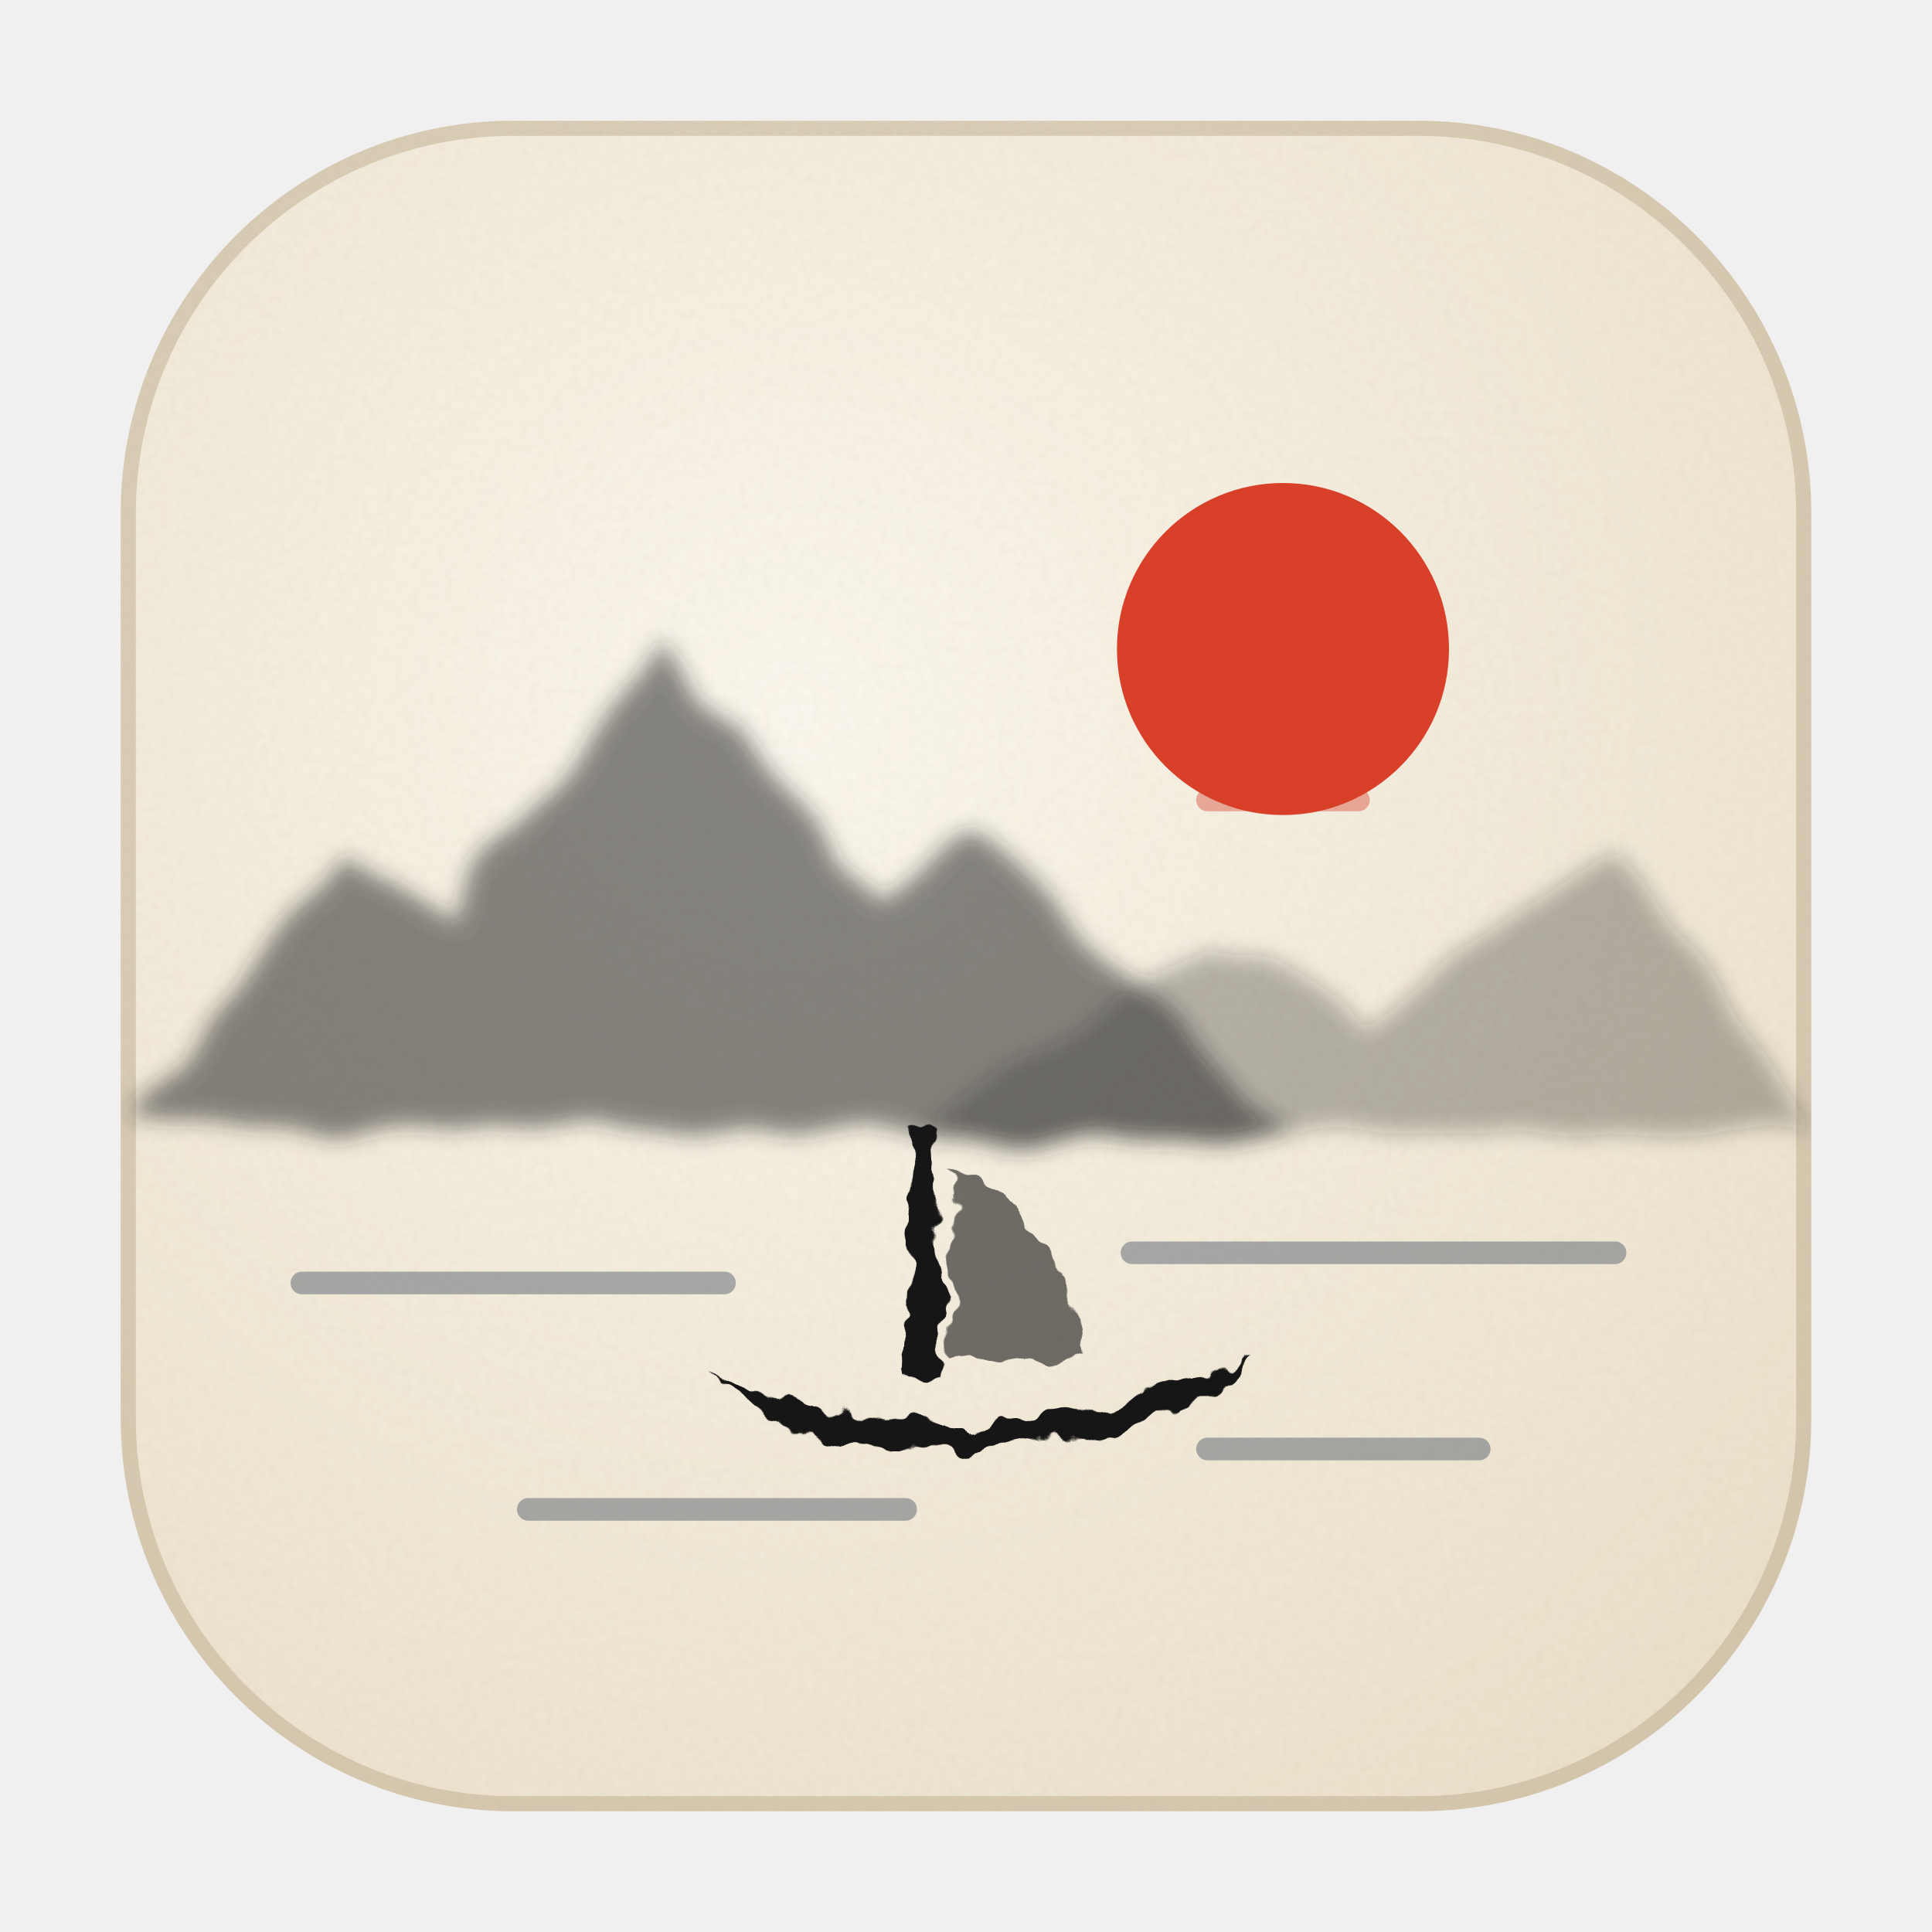
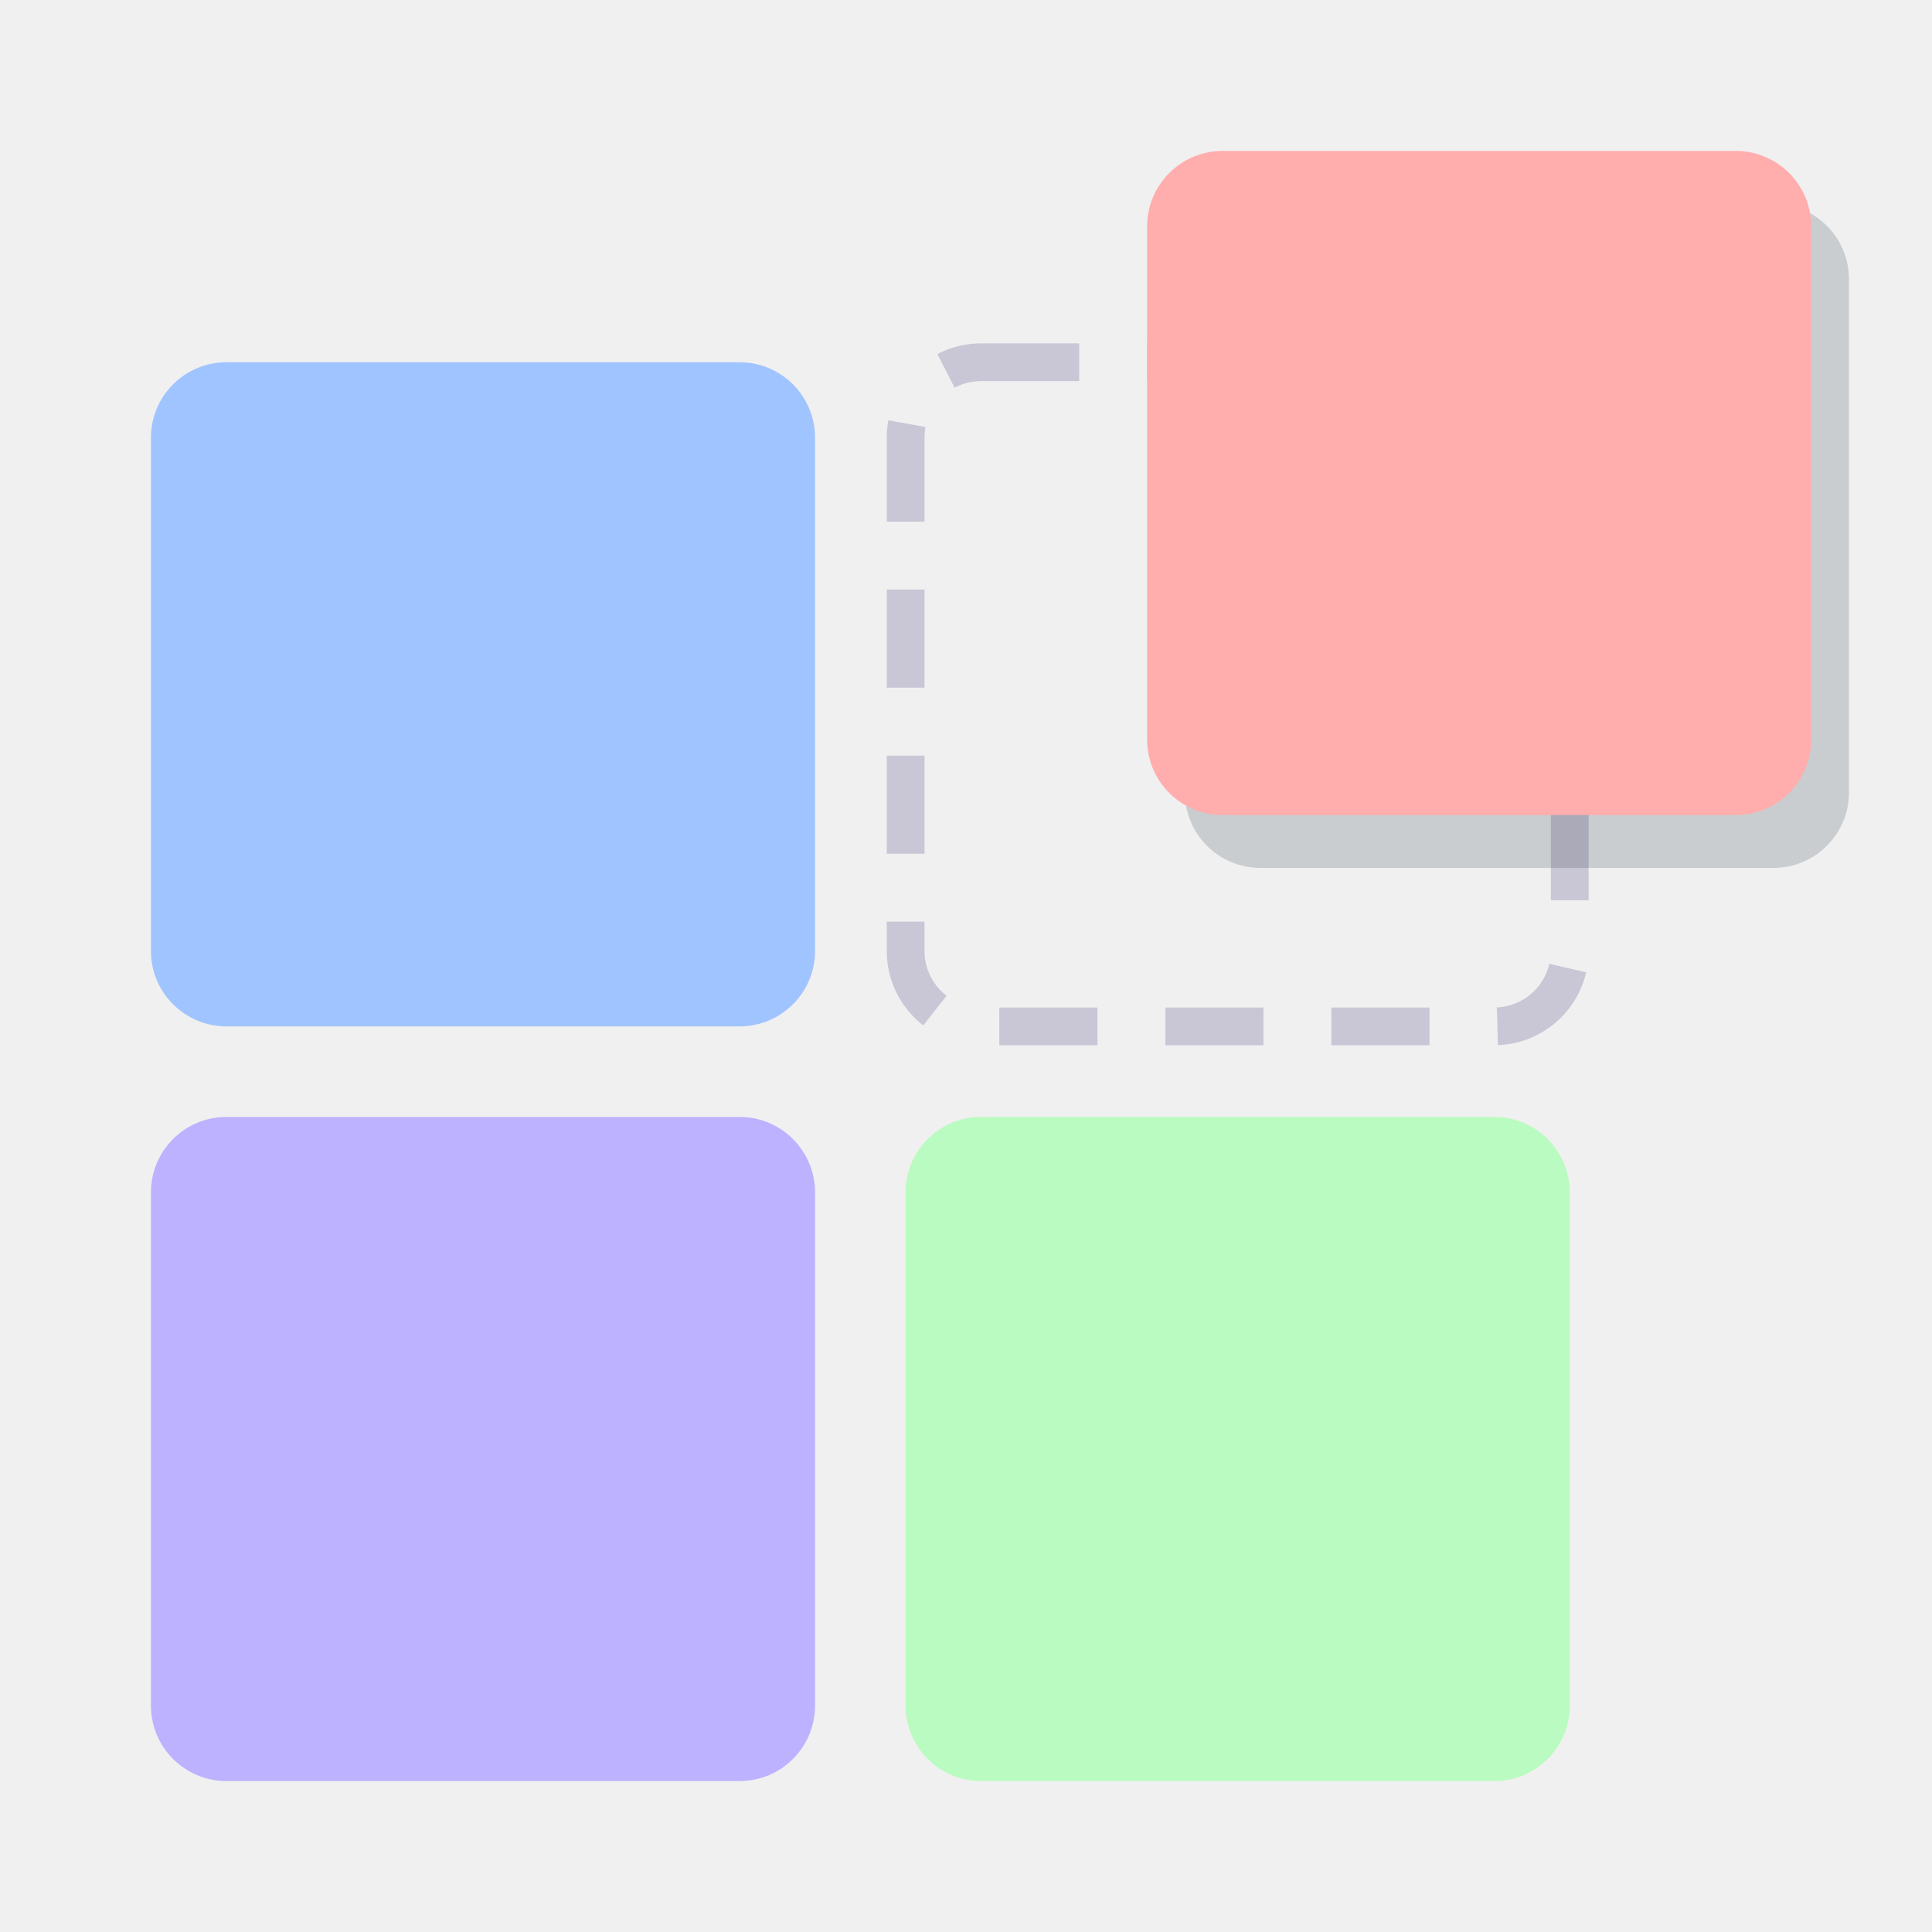
- <svg xmlns="http://www.w3.org/2000/svg" width="256" height="256" viewBox="0 0 256 256">
-   <defs>
-     <radialGradient id="paper" cx="0.4" cy="0.35" r="0.85">
-       <stop offset="0" stop-color="#FCF8EF" />
-       <stop offset="1" stop-color="#EADFC8" />
-     </radialGradient>
-     <filter id="grain" x="0" y="0" width="100%" height="100%">
-       <feTurbulence type="fractalNoise" baseFrequency="0.9" numOctaves="2" seed="3" />
-       <feColorMatrix values="0 0 0 0 0.45  0 0 0 0 0.38  0 0 0 0 0.25  0 0 0 0.10 0" />
-       <feComposite in2="SourceGraphic" operator="in" />
-     </filter>
-     <filter id="brush" x="-10%" y="-10%" width="120%" height="120%">
-       <feTurbulence type="fractalNoise" baseFrequency="0.16" numOctaves="3" seed="7" result="n" />
-       <feDisplacementMap in="SourceGraphic" in2="n" scale="5" xChannelSelector="R" yChannelSelector="G" />
-     </filter>
-     <filter id="wash" x="-20%" y="-20%" width="140%" height="140%">
-       <feTurbulence type="fractalNoise" baseFrequency="0.05" numOctaves="2" seed="11" result="n" />
-       <feDisplacementMap in="SourceGraphic" in2="n" scale="8" xChannelSelector="R" yChannelSelector="G" result="d" />
-       <feGaussianBlur in="d" stdDeviation="1.4" />
-     </filter>
-   </defs>
-   <rect x="16" y="16" width="224" height="224" rx="52" fill="url(#paper)" />
-   <rect x="16" y="16" width="224" height="224" rx="52" fill="#fff" filter="url(#grain)" />
-   <rect x="17" y="17" width="222" height="222" rx="51" fill="none" stroke="#B8A888" stroke-opacity="0.45" stroke-width="2" />
-   <clipPath id="ci">
-     <rect x="16" y="16" width="224" height="224" rx="52" />
-   </clipPath>
-   <g clip-path="url(#ci)">
-     <circle cx="170" cy="86" r="22" fill="#D8402A" />
-     <g filter="url(#wash)">
-       <path d="M 16 150 L 46 112 L 60 122 L 88 84 L 116 120 L 130 110 L 170 150 Z" fill="#2B2B2B" fill-opacity="0.55" />
-       <path d="M 120 150 L 160 126 L 180 136 L 214 112 L 240 150 Z" fill="#2B2B2B" fill-opacity="0.3" />
-     </g>
-     <g stroke="#5A6470" stroke-linecap="round" stroke-opacity="0.5" stroke-width="3" fill="none">
-       <path d="M 40 170 L 96 170" />
-       <path d="M 150 166 L 214 166" />
-       <path d="M 70 200 L 120 200" />
-       <path d="M 160 192 L 196 192" />
-       <path d="M 160 106 L 180 106" stroke="#D8402A" stroke-opacity="0.4" />
-     </g>
-     <g fill="#161616" filter="url(#brush)">
-       <path d="M 94 182 Q 128 196 166 180 Q 160 190 128 192 Q 104 192 94 182 Z" />
-       <path d="M 120 182 L 121 150 L 124 150 L 125 182 Z" />
-       <path d="M 126 154 Q 142 166 144 180 L 126 180 Z" fill-opacity="0.6" />
-     </g>
-   </g>
+ <svg xmlns="http://www.w3.org/2000/svg" width="256" height="256" viewBox="0 0 512 512">
+   <rect x="40" y="96" width="176" height="176" rx="20" fill="#A0C4FF" />
+   <rect x="40" y="296" width="176" height="176" rx="20" fill="#BDB2FF" />
+   <rect x="240" y="296" width="176" height="176" rx="20" fill="#B9FBC0" />
+   <rect x="240" y="96" width="176" height="176" rx="20" fill="none" stroke="#C9C6D6" stroke-width="10" stroke-dasharray="26 18" />
+   <rect x="314" y="54" width="176" height="176" rx="20" fill="#1E2A3A" opacity="0.18" />
+   <rect x="304" y="40" width="176" height="176" rx="20" fill="#FFADAD" />
</svg>
